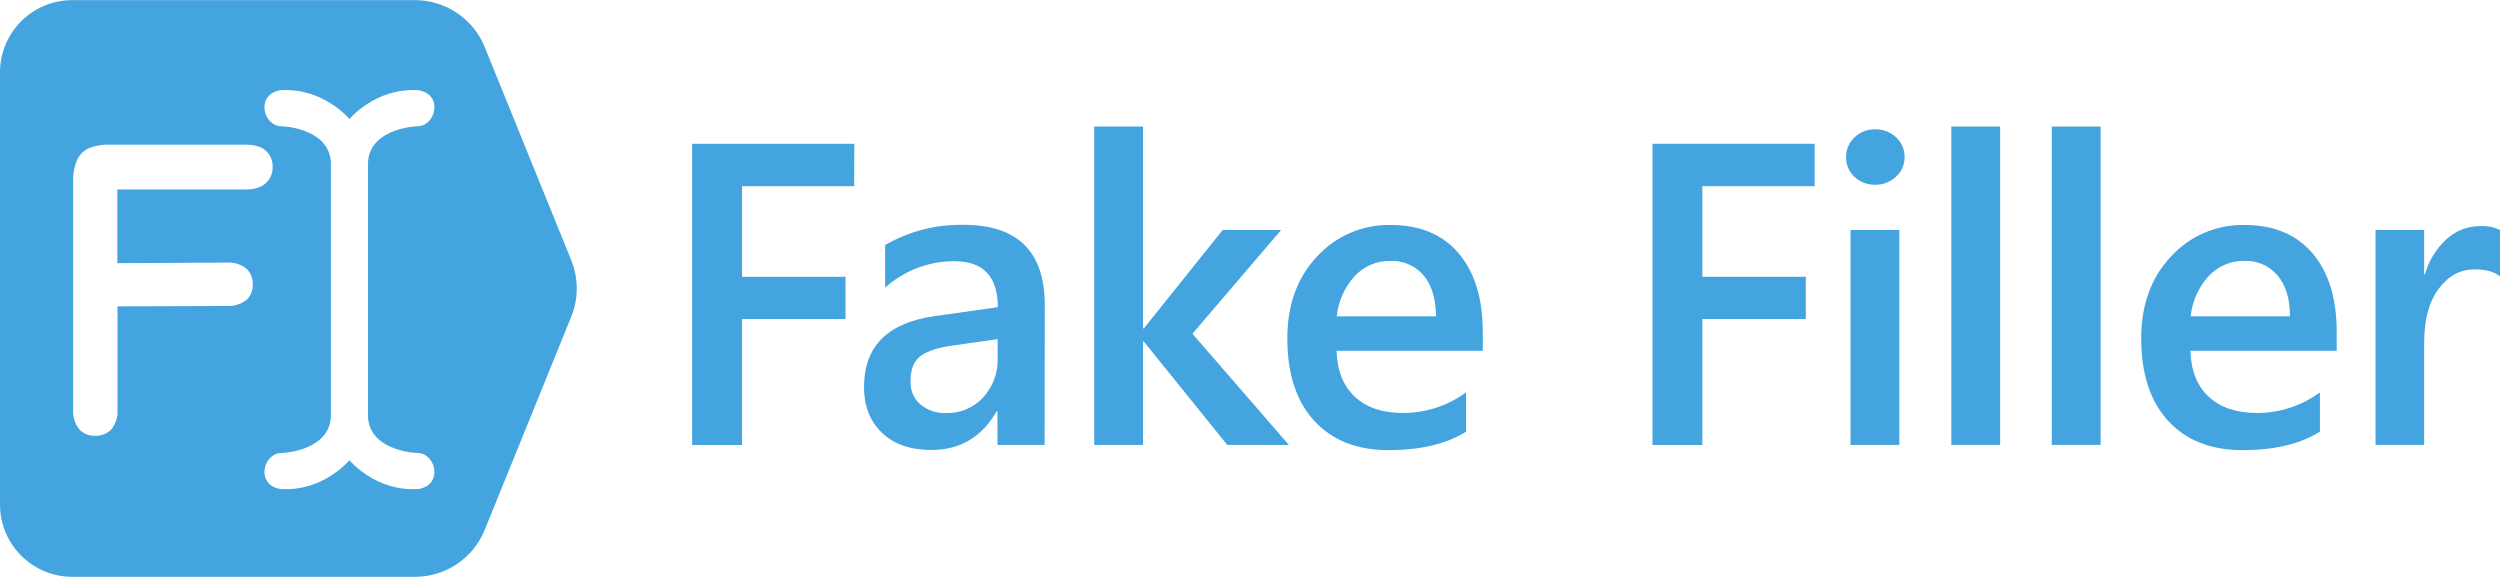
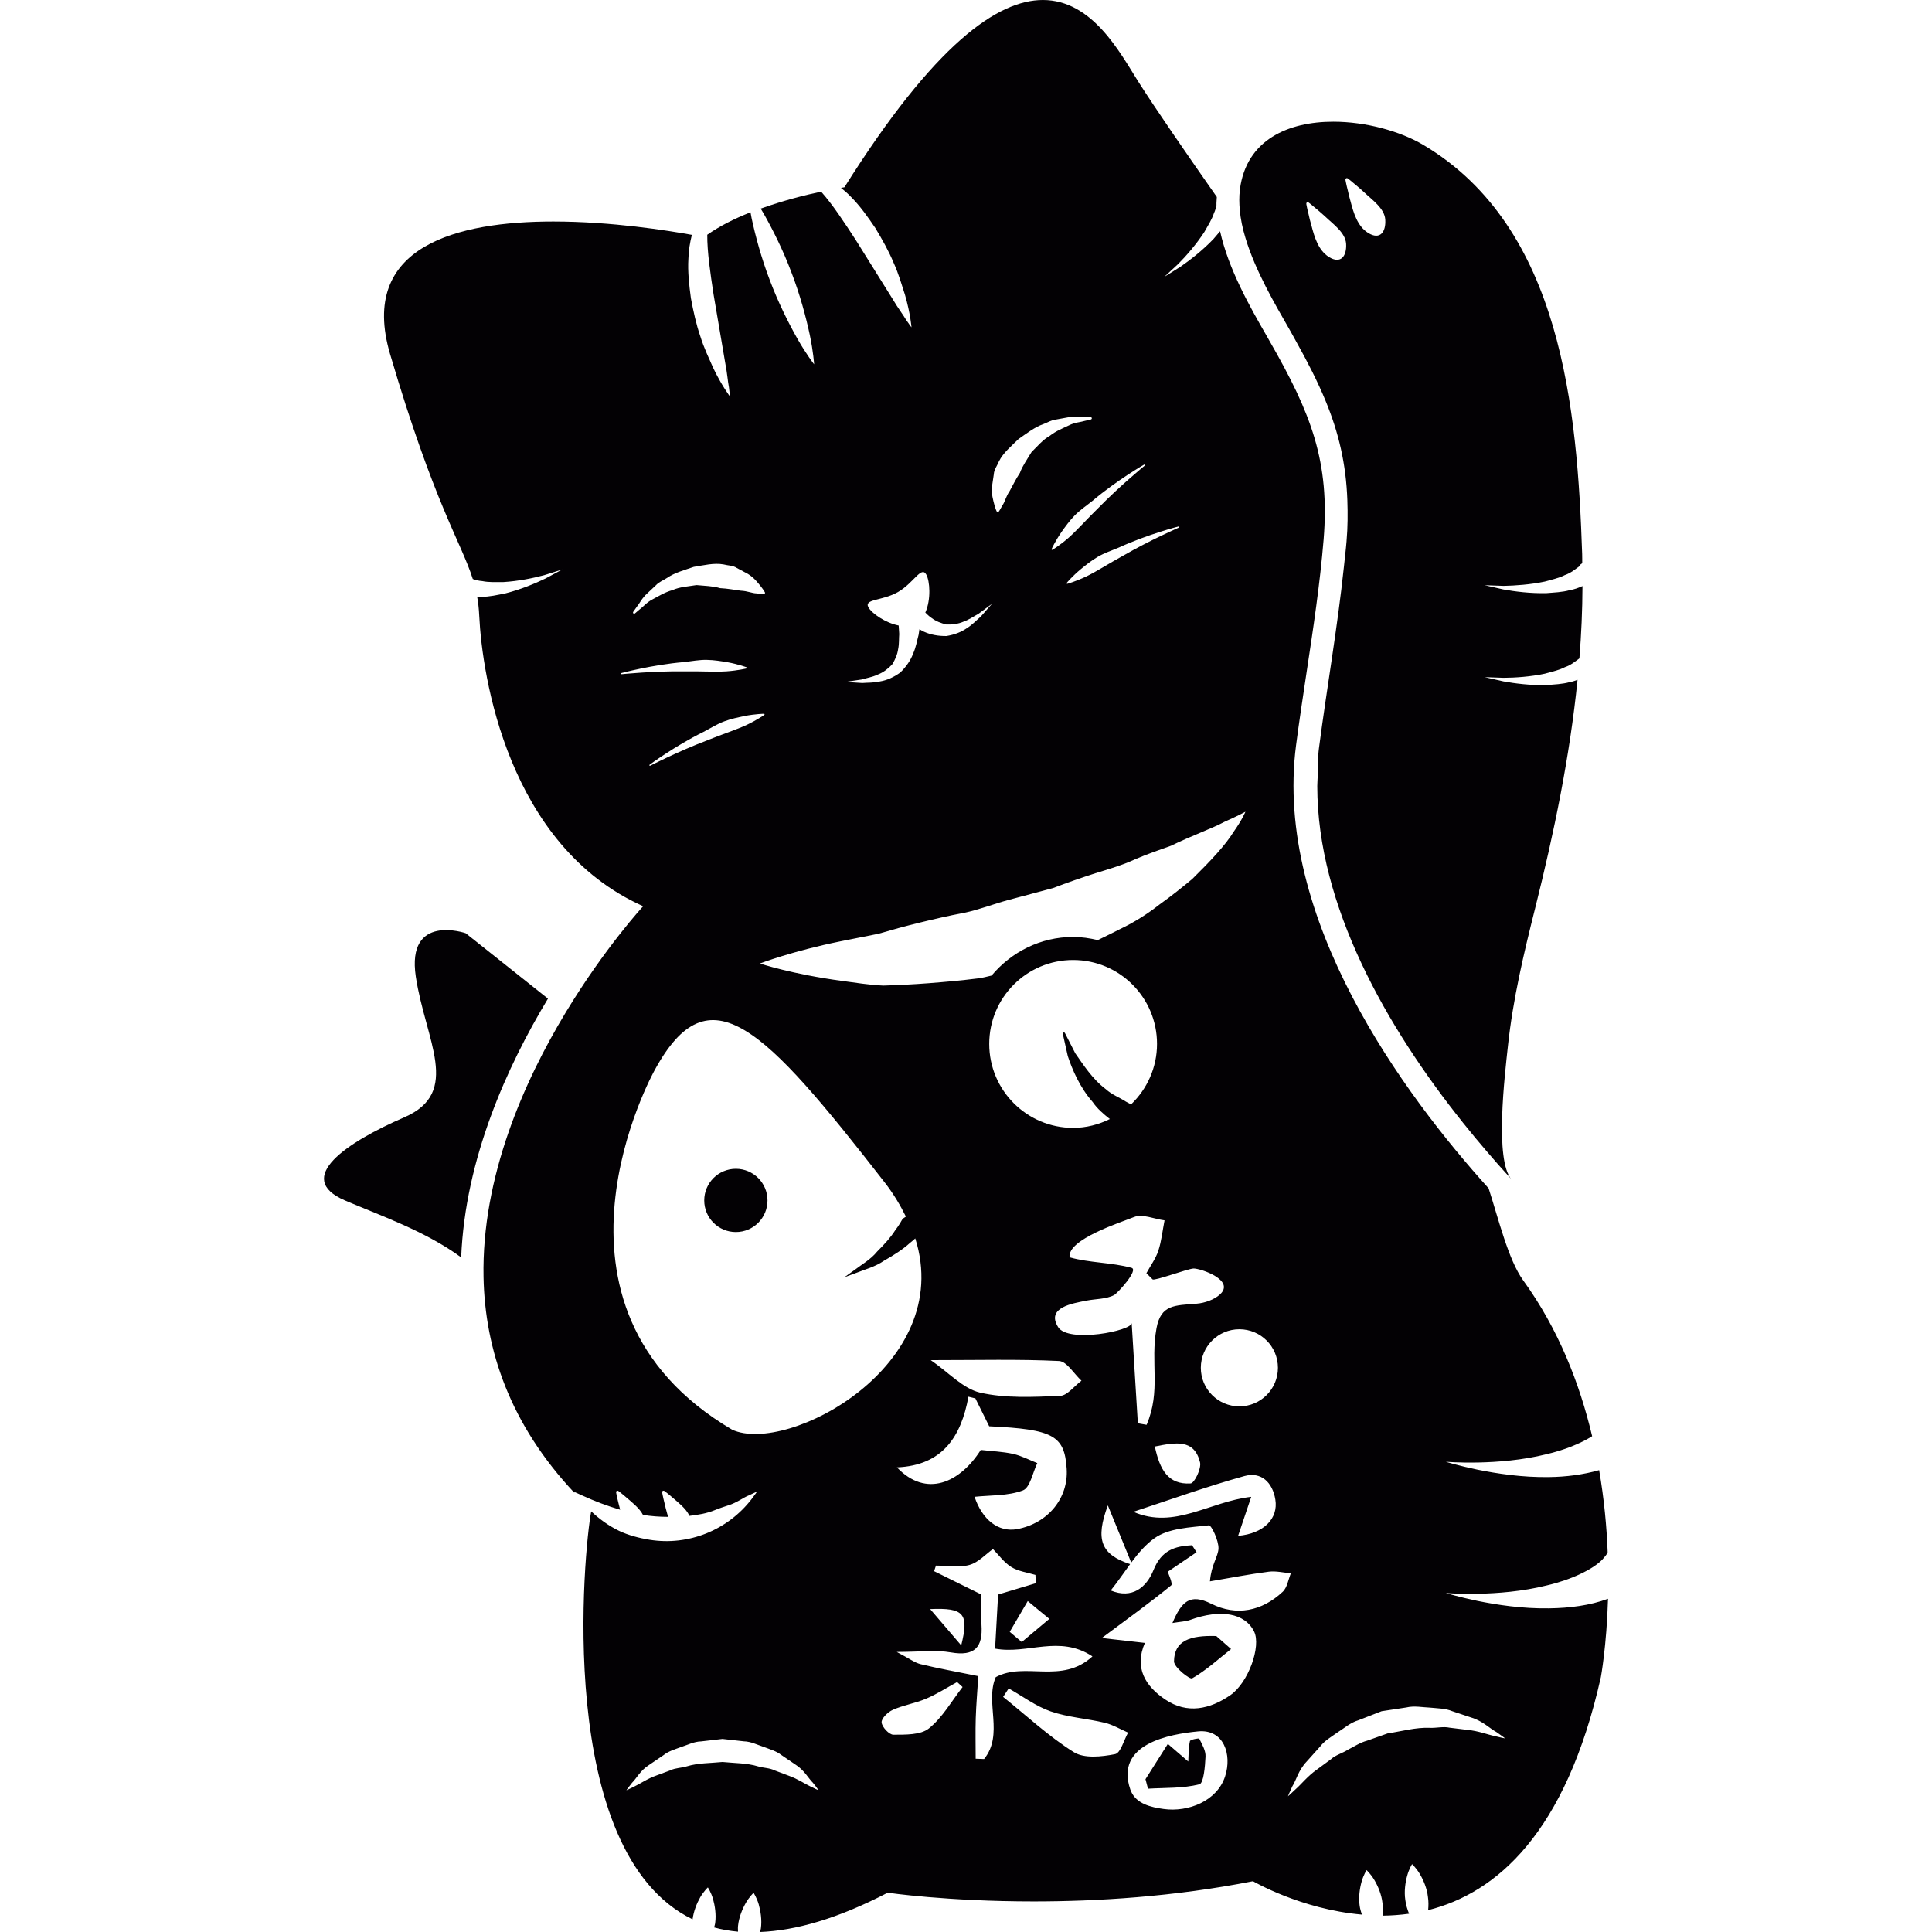
- <svg xmlns="http://www.w3.org/2000/svg" id="Light" viewBox="0 0 641.6 148">
-   <defs>
-     <style>.cls-1{fill:#44a4e0;}</style>
-   </defs>
-   <path class="cls-1" d="M249.78,73.75H221V97h26.56v10.84H221v32.33h-12.8V62.87h41.62Z" transform="translate(-30.56 -25.97)" />
-   <path class="cls-1" d="M298.65,140.15h-12.1v-8.62h-.21q-5.7,9.91-16.73,9.92-8.12,0-12.71-4.42t-4.6-11.7q0-15.63,18-18.21l16.34-2.32q0-11.8-11.18-11.8a26.51,26.51,0,0,0-17.74,6.79V88.85a38.6,38.6,0,0,1,20.11-5.18q20.85,0,20.86,20.59ZM286.6,113,275,114.66q-5.37.7-8.09,2.61T264.24,124a7.36,7.36,0,0,0,2.5,5.74,9.66,9.66,0,0,0,6.69,2.23,12.36,12.36,0,0,0,9.44-4,14.27,14.27,0,0,0,3.73-10.11Z" transform="translate(-30.56 -25.97)" />
-   <path class="cls-1" d="M361.33,140.15H345.52l-21.4-26.51h-.22v26.51H311.38V58.45H323.9v51.79h.22L344.34,85h15l-22.75,26.62Z" transform="translate(-30.56 -25.97)" />
-   <path class="cls-1" d="M411.1,116H373.57c.15,5.1,1.71,9,4.71,11.8s7.1,4.15,12.34,4.15a27.18,27.18,0,0,0,16.18-5.28v10.08q-7.53,4.74-19.89,4.74-12.15,0-19.06-7.52t-6.91-21.15q0-12.89,7.61-21a24.87,24.87,0,0,1,18.89-8.11q11.3,0,17.48,7.28t6.18,20.21Zm-12-8.84q-.06-6.75-3.17-10.49a10.62,10.62,0,0,0-8.61-3.74,12.1,12.1,0,0,0-9.11,3.93,18.08,18.08,0,0,0-4.6,10.3Z" transform="translate(-30.56 -25.97)" />
-   <path class="cls-1" d="M496.27,73.75H467.45V97H494v10.84H467.45v32.33H454.66V62.87h41.61Z" transform="translate(-30.56 -25.97)" />
-   <path class="cls-1" d="M511.77,73.38a7.49,7.49,0,0,1-5.24-2,6.54,6.54,0,0,1-2.18-5.06,6.7,6.7,0,0,1,2.18-5.12,7.36,7.36,0,0,1,5.24-2.05,7.61,7.61,0,0,1,5.38,2.05,6.68,6.68,0,0,1,2.2,5.12,6.58,6.58,0,0,1-2.2,5A7.55,7.55,0,0,1,511.77,73.38ZM518,140.15H505.48V85H518Z" transform="translate(-30.56 -25.97)" />
-   <path class="cls-1" d="M543.88,140.15H531.35V58.45h12.53Z" transform="translate(-30.56 -25.97)" />
-   <path class="cls-1" d="M569.66,140.15H557.13V58.45h12.53Z" transform="translate(-30.56 -25.97)" />
-   <path class="cls-1" d="M630.25,116H592.72q.21,7.65,4.7,11.8t12.34,4.15a27.16,27.16,0,0,0,16.18-5.28v10.08q-7.53,4.74-19.89,4.74-12.15,0-19.06-7.52t-6.91-21.15q0-12.89,7.61-21a24.88,24.88,0,0,1,18.9-8.11q11.28,0,17.47,7.28t6.19,20.21Zm-12-8.84q0-6.75-3.17-10.49a10.61,10.61,0,0,0-8.6-3.74,12.1,12.1,0,0,0-9.12,3.93,18,18,0,0,0-4.59,10.3Z" transform="translate(-30.56 -25.97)" />
-   <path class="cls-1" d="M672.16,96.88q-2.25-1.78-6.5-1.78-5.55,0-9.25,5t-3.71,13.64v26.4H640.22V85H652.7V96.34h.21a19.2,19.2,0,0,1,5.62-9.08A12.65,12.65,0,0,1,667,84a10.5,10.5,0,0,1,5.16,1Z" transform="translate(-30.56 -25.97)" />
-   <path id="Layer_1" data-name="Layer 1" class="cls-1" d="M49.06,26A18.55,18.55,0,0,0,30.56,44.5v111A18.55,18.55,0,0,0,49.06,174h88a19.3,19.3,0,0,0,17.9-12.05l22.2-54.68a19.35,19.35,0,0,0,0-14.54h0L154.94,38A19.34,19.34,0,0,0,137,26M93.72,103a7.43,7.43,0,0,1-5,1.5l-28,.09v26.45a7.28,7.28,0,0,1-1.55,5.08A5.42,5.42,0,0,1,55,137.81a5.26,5.26,0,0,1-4.13-1.7,7.35,7.35,0,0,1-1.53-5.05v-2.38h0V72.25a12.41,12.41,0,0,1,1-5.23,6,6,0,0,1,3-3,12.47,12.47,0,0,1,5.18-.93h35q3.56,0,5.28,1.58a5.32,5.32,0,0,1,1.73,4.12A5.39,5.39,0,0,1,98.75,73Q97,74.6,93.47,74.6l-32.79,0V93.51l28-.15a7.35,7.35,0,0,1,5.08,1.52A5.28,5.28,0,0,1,95.42,99a5.16,5.16,0,0,1-1.7,4.06ZM125,132.5c0,8.39,10.36,9.73,13,9.73,4.44.37,6.29,8.13,0,9.24-11.1.74-17.76-7.4-17.76-7.4h0s-6.66,8.14-17.76,7.4c-6.29-1.11-4.44-8.87,0-9.24,2.59,0,13-1.34,13-9.73V68.1c0-8.39-10.36-9.73-13-9.73-4.44-.37-6.29-8.13,0-9.24,11.1-.74,17.76,7.4,17.76,7.4h0s6.66-8.14,17.76-7.4c6.29,1.11,4.44,8.87,0,9.24-2.59,0-13,1.34-13,9.73,0,.2,0,.38,0,.56v63.28c0,.18,0,.36,0,.56Z" transform="translate(-30.56 -25.97)" />
+ <svg xmlns="http://www.w3.org/2000/svg" version="1.1" id="Capa_1" x="0px" y="0px" viewBox="0 0 48.558 48.558" style="enable-background:new 0 0 48.558 48.558;" xml:space="preserve">
+   <g>
+     <g>
+       <path style="fill:#030104;" d="M11.704,23.455c0,0-1.494-0.515-1.253,1.092c0.243,1.604,1.158,2.907-0.288,3.534    c-1.446,0.626-2.795,1.529-1.494,2.09c0.852,0.367,2.023,0.768,2.922,1.432c0.099-2.479,1.157-4.808,2.181-6.504L11.704,23.455z" />
+       <path style="fill:#030104;" d="M38.94,40.423c-0.677,0.012-1.331-0.09-1.812-0.188c-0.479-0.1-0.789-0.197-0.789-0.197    s1.316,0.113,2.53-0.189c0.603-0.138,1.164-0.4,1.407-0.656c0.057-0.064,0.105-0.119,0.124-0.168    c0.007-0.008,0.003-0.008,0.006-0.014c-0.024-0.638-0.089-1.332-0.214-2.061c-0.398,0.113-0.831,0.169-1.254,0.174    c-0.678,0.012-1.331-0.09-1.811-0.188c-0.48-0.1-0.789-0.197-0.789-0.197s1.315,0.113,2.529-0.189    c0.442-0.102,0.86-0.27,1.149-0.453c-0.313-1.32-0.843-2.688-1.734-3.918c-0.374-0.517-0.621-1.551-0.868-2.312    c-2.123-2.353-5.406-6.777-4.839-11.138c0.08-0.613,0.173-1.225,0.265-1.837c0.166-1.092,0.336-2.221,0.427-3.33    c0.159-1.956-0.31-3.167-1.357-4.989l-0.073-0.129c-0.428-0.742-0.961-1.68-1.172-2.632c-0.055,0.066-0.113,0.132-0.168,0.197    c-0.277,0.289-0.588,0.529-0.826,0.694c-0.246,0.154-0.41,0.257-0.41,0.257s0.142-0.131,0.353-0.327    c0.202-0.204,0.453-0.491,0.656-0.803c0.091-0.161,0.19-0.316,0.241-0.473c0.033-0.068,0.05-0.135,0.063-0.198    c-0.003-0.07,0.007-0.139,0.009-0.208c-0.731-1.045-1.56-2.244-1.986-2.919C28.143,1.313,27.451,0,26.211,0    c-1.129,0-2.714,1.089-4.988,4.707c0,0-0.038,0.006-0.086,0.014c0.086,0.071,0.172,0.142,0.251,0.227    c0.229,0.228,0.424,0.505,0.613,0.784c0.173,0.288,0.338,0.58,0.458,0.87c0.13,0.285,0.208,0.568,0.286,0.806    c0.14,0.483,0.164,0.819,0.164,0.819s-0.054-0.066-0.135-0.188c-0.073-0.125-0.203-0.293-0.325-0.501    c-0.255-0.408-0.594-0.952-0.934-1.496c-0.296-0.455-0.59-0.906-0.877-1.225c-0.401,0.084-0.951,0.223-1.519,0.426    c0.025,0.042,0.048,0.078,0.074,0.123c0.222,0.391,0.49,0.922,0.697,1.476c0.214,0.552,0.367,1.127,0.461,1.566    c0.093,0.44,0.111,0.749,0.111,0.749s-0.192-0.243-0.415-0.634c-0.222-0.39-0.489-0.922-0.697-1.476    c-0.213-0.552-0.366-1.127-0.46-1.566c-0.011-0.052-0.018-0.096-0.027-0.145C18.471,5.49,18.095,5.677,17.776,5.9    c-0.003,0.43,0.077,0.965,0.159,1.503c0.108,0.632,0.215,1.264,0.296,1.739c0.047,0.237,0.061,0.449,0.09,0.591    c0.02,0.145,0.024,0.23,0.024,0.23s-0.206-0.267-0.422-0.721c-0.1-0.229-0.23-0.493-0.322-0.792    c-0.103-0.296-0.174-0.624-0.236-0.954c-0.045-0.334-0.083-0.671-0.063-0.993c0.005-0.214,0.041-0.412,0.087-0.6    c-0.594-0.108-2.014-0.336-3.483-0.336c-2.395,0-4.903,0.607-4.102,3.332c1.105,3.757,1.786,4.727,2.079,5.653    c0.071,0.025,0.15,0.047,0.241,0.053c0.161,0.034,0.346,0.024,0.531,0.024c0.371-0.022,0.745-0.099,1.022-0.173    c0.275-0.086,0.458-0.144,0.458-0.144s-0.171,0.091-0.426,0.228c-0.262,0.126-0.624,0.277-1.012,0.375    c-0.197,0.037-0.394,0.086-0.593,0.084c-0.038,0.004-0.074-0.002-0.111-0.002c0.026,0.148,0.044,0.304,0.052,0.479    c0.072,1.518,0.723,5.783,4.12,7.301c0,0-0.964,1.042-1.948,2.671c-1.048,1.734-2.114,4.135-2.064,6.652    c0.036,1.818,0.66,3.695,2.293,5.43c-0.016-0.023-0.028-0.041-0.028-0.041s0.076,0.035,0.208,0.095    c0.322,0.147,0.639,0.267,0.961,0.361c-0.015-0.056-0.031-0.115-0.042-0.164c-0.041-0.158-0.059-0.269-0.059-0.267    c-0.005-0.029,0.012-0.05,0.035-0.047c0.009,0,0.017,0.004,0.025,0.01c0,0,0.089,0.065,0.211,0.172    c0.062,0.053,0.136,0.115,0.208,0.183c0.091,0.087,0.152,0.16,0.195,0.243c0.205,0.033,0.416,0.049,0.632,0.049    c-0.007-0.025-0.014-0.045-0.022-0.076c-0.028-0.095-0.05-0.188-0.068-0.267c-0.041-0.158-0.059-0.269-0.059-0.267    c-0.005-0.029,0.012-0.05,0.035-0.047c0.009,0,0.017,0.004,0.025,0.01c0,0,0.089,0.065,0.211,0.172    c0.062,0.053,0.136,0.115,0.208,0.183c0.099,0.095,0.163,0.173,0.206,0.267c0.217-0.025,0.436-0.061,0.632-0.142    c0.114-0.047,0.229-0.084,0.338-0.12c0.221-0.066,0.392-0.203,0.524-0.253c0.129-0.063,0.206-0.095,0.206-0.095    s-0.046,0.068-0.134,0.184c-0.601,0.783-1.585,1.184-2.566,1.027c-0.256-0.041-0.54-0.114-0.774-0.227    c-0.269-0.131-0.49-0.297-0.695-0.486c-0.174,0.889-0.949,8.56,2.548,10.253c0.027-0.206,0.107-0.405,0.191-0.552    c0.089-0.153,0.193-0.25,0.193-0.25s0.079,0.119,0.129,0.287c0.048,0.17,0.084,0.393,0.055,0.607    c-0.004,0.039-0.019,0.074-0.026,0.112c0.189,0.052,0.389,0.087,0.6,0.106c0-0.05-0.006-0.1,0.001-0.15    c0.022-0.215,0.11-0.424,0.197-0.576c0.089-0.153,0.193-0.25,0.193-0.25s0.079,0.119,0.129,0.288    c0.048,0.17,0.084,0.392,0.055,0.606c-0.003,0.031-0.015,0.06-0.021,0.09c0.889-0.035,1.943-0.33,3.208-0.987    c0,0,1.487,0.219,3.668,0.219c1.575,0,3.512-0.114,5.513-0.508c0,0,1.2,0.705,2.737,0.839c-0.022-0.072-0.046-0.145-0.056-0.221    c-0.031-0.215,0.002-0.438,0.049-0.607c0.048-0.17,0.125-0.29,0.125-0.29s0.105,0.095,0.195,0.248    c0.09,0.152,0.18,0.358,0.204,0.575c0.017,0.107,0.017,0.217,0.007,0.322c0.217-0.002,0.438-0.019,0.662-0.049    c-0.044-0.109-0.08-0.226-0.095-0.349c-0.032-0.215,0.001-0.438,0.048-0.608c0.045-0.168,0.122-0.289,0.122-0.289    s0.106,0.096,0.196,0.248c0.089,0.152,0.179,0.359,0.203,0.576c0.017,0.11,0.016,0.223,0.005,0.332    c1.706-0.427,3.458-1.92,4.341-5.857c0,0,0.145-0.78,0.18-1.969C39.961,40.352,39.442,40.416,38.94,40.423z M32.119,34.378    c0,0.535-0.434,0.969-0.969,0.969s-0.969-0.434-0.969-0.969s0.434-0.969,0.969-0.969C31.686,33.409,32.119,33.842,32.119,34.378z     M28.485,37.997c0.929-0.305,1.849-0.637,2.789-0.898c0.427-0.119,0.711,0.162,0.78,0.59c0.078,0.479-0.293,0.857-0.936,0.912    c0.113-0.336,0.205-0.609,0.33-0.98C30.396,37.739,29.521,38.448,28.485,37.997z M25.465,36.542    c-0.265-0.059-0.541-0.068-0.815-0.1c-0.519,0.82-1.369,1.215-2.107,0.438c1.142-0.047,1.615-0.768,1.797-1.776    c0.058,0.015,0.116,0.028,0.175,0.043c0.112,0.228,0.225,0.455,0.347,0.701c1.606,0.076,1.893,0.229,1.947,1.064    c0.049,0.74-0.47,1.375-1.244,1.52c-0.476,0.088-0.879-0.24-1.071-0.812c0.398-0.042,0.837-0.019,1.213-0.16    c0.182-0.067,0.247-0.448,0.364-0.687C25.87,36.694,25.674,36.589,25.465,36.542z M24.159,41.354    c-0.283-0.332-0.494-0.578-0.781-0.912C24.229,40.405,24.359,40.554,24.159,41.354z M26.641,35.084    c-0.67,0.026-1.364,0.065-2.007-0.082c-0.432-0.101-0.791-0.508-1.241-0.817c1.201,0,2.214-0.027,3.224,0.022    c0.196,0.01,0.376,0.323,0.564,0.495C27.001,34.836,26.825,35.077,26.641,35.084z M26.837,26.542    c0.111,0.336,0.301,0.786,0.627,1.157c0.114,0.166,0.271,0.301,0.431,0.426c-0.28,0.138-0.591,0.222-0.923,0.222    c-1.165,0-2.109-0.945-2.109-2.109c-0.001-1.166,0.943-2.11,2.108-2.11c1.166,0,2.109,0.944,2.109,2.108    c0,0.6-0.252,1.137-0.652,1.521c-0.045-0.022-0.088-0.047-0.133-0.071c-0.152-0.101-0.348-0.17-0.504-0.313    c-0.342-0.257-0.574-0.629-0.765-0.899c-0.156-0.305-0.26-0.509-0.26-0.509c-0.006-0.012-0.019-0.018-0.032-0.015    c-0.016,0.003-0.026,0.019-0.022,0.035C26.712,25.983,26.762,26.206,26.837,26.542z M26.595,33.356    c-0.313-0.498,0.372-0.599,0.72-0.668c0.214-0.043,0.491-0.034,0.687-0.139c0.082-0.043,0.625-0.633,0.437-0.684    c-0.503-0.137-1.054-0.123-1.556-0.264c-0.065-0.451,1.295-0.881,1.62-1.013c0.209-0.085,0.508,0.05,0.766,0.084    c-0.051,0.255-0.076,0.519-0.156,0.763c-0.066,0.199-0.197,0.377-0.3,0.565c0.052,0.052,0.104,0.103,0.155,0.155    c0.047,0.047,0.899-0.274,1.035-0.273c0.186,0.002,1.043,0.295,0.662,0.649c-0.146,0.135-0.383,0.218-0.589,0.235    c-0.553,0.045-0.899,0.021-1.009,0.617c-0.16,0.87,0.117,1.576-0.249,2.428c-0.073-0.014-0.146-0.026-0.22-0.039    c-0.051-0.836-0.104-1.672-0.155-2.521C28.453,33.449,26.85,33.763,26.595,33.356z M30.161,36.752    c0.039,0.156-0.141,0.526-0.237,0.532c-0.567,0.035-0.777-0.352-0.899-0.928C29.562,36.249,30.015,36.168,30.161,36.752z     M29.623,13.231c0.008-0.002,0.016,0.002,0.018,0.01c0.002,0.007-0.002,0.014-0.008,0.017c0,0-0.728,0.317-1.404,0.708    c-0.346,0.188-0.666,0.397-0.93,0.524c-0.266,0.125-0.47,0.182-0.47,0.182c-0.007,0.003-0.016,0-0.02-0.007    c-0.002-0.005,0-0.012,0.002-0.016c0,0,0.127-0.156,0.36-0.35c0.117-0.094,0.254-0.208,0.418-0.303    c0.162-0.097,0.354-0.159,0.537-0.237C28.853,13.426,29.623,13.231,29.623,13.231z M28.754,11.678    c0.008-0.004,0.017-0.002,0.021,0.005c0.004,0.006,0.002,0.014-0.003,0.019c0,0-0.615,0.5-1.161,1.059    c-0.282,0.274-0.535,0.561-0.754,0.755c-0.221,0.192-0.403,0.301-0.403,0.301c-0.006,0.005-0.016,0.005-0.021-0.002    c-0.003-0.004-0.003-0.011-0.002-0.016c0,0,0.081-0.185,0.252-0.434c0.088-0.122,0.19-0.269,0.322-0.404    c0.129-0.136,0.298-0.248,0.453-0.373C28.066,12.073,28.754,11.678,28.754,11.678z M24.978,11.92    c0.005-0.117,0.083-0.211,0.128-0.323c0.109-0.22,0.317-0.388,0.494-0.563c0.21-0.144,0.404-0.3,0.627-0.376    c0.109-0.041,0.2-0.102,0.312-0.113c0.105-0.019,0.203-0.037,0.295-0.054c0.178-0.036,0.319-0.003,0.421-0.01    c0.101,0.003,0.158,0.004,0.158,0.004c0.016,0,0.029,0.014,0.028,0.03c0,0.014-0.011,0.025-0.022,0.028    c0,0-0.057,0.013-0.156,0.036c-0.094,0.031-0.25,0.036-0.397,0.112c-0.149,0.073-0.318,0.135-0.48,0.262    c-0.176,0.097-0.313,0.266-0.46,0.409c-0.109,0.182-0.227,0.345-0.292,0.523c-0.104,0.157-0.179,0.315-0.257,0.455    c-0.094,0.136-0.118,0.27-0.182,0.361c-0.049,0.093-0.088,0.15-0.088,0.15c-0.008,0.016-0.027,0.023-0.043,0.015    c-0.005-0.003-0.012-0.011-0.015-0.015c0,0-0.028-0.057-0.057-0.164c-0.027-0.105-0.079-0.268-0.06-0.458    C24.947,12.133,24.962,12.03,24.978,11.92z M21.666,17.077c0.119-0.038,0.266-0.06,0.401-0.125    c0.142-0.055,0.259-0.15,0.356-0.252c0.076-0.122,0.131-0.247,0.151-0.388c0.028-0.132,0.017-0.269,0.027-0.377    c-0.005-0.083-0.01-0.152-0.014-0.214c-0.334-0.066-0.672-0.303-0.758-0.453c-0.126-0.22,0.34-0.159,0.74-0.388    c0.4-0.23,0.584-0.661,0.71-0.442c0.093,0.162,0.125,0.629-0.022,0.958c0.049,0.047,0.092,0.092,0.152,0.132    c0.113,0.086,0.24,0.135,0.38,0.168c0.14,0.004,0.29-0.011,0.43-0.073c0.141-0.049,0.261-0.137,0.372-0.195    c0.204-0.151,0.34-0.251,0.34-0.251s-0.113,0.128-0.282,0.321c-0.099,0.082-0.201,0.198-0.345,0.287    c-0.139,0.1-0.314,0.167-0.515,0.2c-0.201,0.003-0.398-0.031-0.564-0.107c-0.046-0.018-0.075-0.042-0.116-0.064    c-0.007,0.045-0.014,0.092-0.022,0.145c-0.039,0.14-0.063,0.305-0.138,0.471c-0.063,0.171-0.179,0.335-0.323,0.474    c-0.165,0.118-0.336,0.195-0.506,0.222c-0.164,0.038-0.319,0.029-0.447,0.04c-0.256-0.016-0.426-0.027-0.426-0.027    S21.416,17.115,21.666,17.077z M21.119,23.66c0.296-0.059,0.616-0.122,0.955-0.19c0.332-0.097,0.681-0.194,1.041-0.281    c0.36-0.088,0.731-0.174,1.111-0.245c0.378-0.077,0.742-0.223,1.118-0.324c0.377-0.101,0.753-0.201,1.124-0.3    c0.356-0.137,0.711-0.259,1.061-0.372c0.354-0.108,0.695-0.21,1-0.351c0.309-0.133,0.617-0.238,0.902-0.34    c0.531-0.259,1.029-0.432,1.341-0.6c0.336-0.148,0.53-0.255,0.53-0.255s-0.08,0.199-0.299,0.508    c-0.205,0.332-0.568,0.719-1.035,1.18c-0.246,0.205-0.519,0.425-0.821,0.64c-0.295,0.232-0.624,0.444-0.988,0.617    c-0.181,0.095-0.378,0.187-0.567,0.281c-0.201-0.047-0.405-0.079-0.62-0.079c-0.826,0-1.557,0.382-2.05,0.97    c-0.115,0.026-0.229,0.059-0.346,0.072c-0.417,0.053-0.831,0.089-1.229,0.12c-0.399,0.031-0.784,0.049-1.147,0.06    c-0.365-0.016-0.711-0.075-1.027-0.116c-1.268-0.17-2.074-0.439-2.074-0.439S19.93,23.9,21.119,23.66z M18.772,18.217    c-0.265,0.124-0.63,0.24-0.994,0.389c-0.731,0.277-1.436,0.639-1.436,0.639c-0.007,0.004-0.016,0.001-0.02-0.006    c-0.003-0.006-0.001-0.014,0.005-0.019c0,0,0.638-0.472,1.354-0.825c0.177-0.092,0.346-0.201,0.523-0.265    c0.177-0.066,0.352-0.101,0.499-0.133c0.298-0.057,0.499-0.057,0.499-0.057c0.008,0,0.015,0.007,0.015,0.015    c0,0.005-0.005,0.011-0.008,0.013C19.209,17.968,19.036,18.091,18.772,18.217z M16.008,15.247    c0.066-0.078,0.123-0.211,0.258-0.332c0.068-0.063,0.141-0.132,0.219-0.205c0.076-0.083,0.179-0.12,0.277-0.183    c0.194-0.134,0.435-0.197,0.675-0.28c0.246-0.038,0.505-0.105,0.746-0.062c0.117,0.031,0.239,0.024,0.336,0.09    c0.098,0.052,0.19,0.101,0.275,0.147c0.163,0.098,0.264,0.237,0.332,0.321c0.068,0.087,0.098,0.143,0.098,0.143    c0.008,0.016,0.002,0.035-0.014,0.043c-0.005,0.003-0.016,0.004-0.021,0.003c0,0-0.069-0.003-0.173-0.018    c-0.111-0.002-0.233-0.062-0.398-0.068c-0.159-0.021-0.331-0.055-0.519-0.064c-0.182-0.054-0.383-0.057-0.594-0.077    c-0.202,0.034-0.419,0.043-0.602,0.126c-0.199,0.055-0.349,0.153-0.497,0.23c-0.149,0.074-0.246,0.196-0.327,0.253    c-0.077,0.066-0.121,0.103-0.121,0.103c-0.012,0.01-0.031,0.009-0.041-0.003c-0.009-0.01-0.009-0.025-0.002-0.036    C15.917,15.376,15.95,15.329,16.008,15.247z M15.625,16.945c-0.008,0.001-0.015-0.005-0.016-0.013    c-0.001-0.007,0.004-0.014,0.011-0.016c0,0,0.766-0.207,1.562-0.275c0.198-0.021,0.396-0.061,0.584-0.056    c0.189,0.003,0.364,0.034,0.513,0.058c0.298,0.055,0.486,0.129,0.486,0.129c0.008,0.003,0.011,0.011,0.008,0.019    c-0.002,0.005-0.008,0.008-0.013,0.01c0,0-0.206,0.051-0.498,0.072c-0.292,0.019-0.674-0.006-1.067,0    C16.413,16.864,15.625,16.945,15.625,16.945z M20.359,44.895c-0.135-0.063-0.304-0.182-0.533-0.264    c-0.112-0.042-0.233-0.088-0.361-0.136c-0.121-0.062-0.273-0.058-0.411-0.099c-0.279-0.086-0.59-0.08-0.895-0.111    c-0.304,0.031-0.615,0.023-0.895,0.109c-0.137,0.043-0.293,0.039-0.408,0.098c-0.126,0.046-0.244,0.09-0.354,0.131    c-0.227,0.078-0.413,0.21-0.545,0.271c-0.133,0.068-0.214,0.102-0.214,0.102s0.049-0.073,0.143-0.189    c0.109-0.103,0.201-0.305,0.427-0.447c0.113-0.076,0.235-0.159,0.364-0.247c0.129-0.103,0.283-0.144,0.442-0.204    c0.16-0.051,0.321-0.137,0.501-0.141c0.177-0.021,0.358-0.041,0.538-0.062c0.18,0.021,0.361,0.041,0.538,0.06    c0.18,0.004,0.341,0.09,0.501,0.141c0.158,0.061,0.316,0.104,0.439,0.201c0.126,0.086,0.246,0.168,0.356,0.242    c0.224,0.14,0.333,0.357,0.439,0.457c0.095,0.117,0.141,0.188,0.141,0.188S20.491,44.963,20.359,44.895z M18.404,35.935    c-5.277-3.107-1.952-9.035-1.952-9.035c1.373-2.53,2.747-1.084,5.783,2.818c0.228,0.293,0.395,0.579,0.534,0.86    c-0.035,0.026-0.078,0.042-0.099,0.083c0,0-0.067,0.128-0.174,0.266c-0.097,0.155-0.262,0.344-0.448,0.527    c-0.167,0.206-0.396,0.33-0.553,0.453c-0.164,0.117-0.273,0.195-0.273,0.195s0.125-0.047,0.313-0.115    c0.185-0.076,0.461-0.145,0.687-0.303c0.241-0.135,0.478-0.289,0.641-0.438c0.064-0.05,0.101-0.084,0.141-0.12    C24.015,34.319,19.797,36.567,18.404,35.935z M23.346,43.442c-0.21,0.168-0.589,0.156-0.893,0.158    c-0.105,0-0.285-0.192-0.295-0.309c-0.008-0.1,0.157-0.261,0.28-0.316c0.268-0.119,0.567-0.166,0.837-0.28    c0.27-0.115,0.522-0.277,0.781-0.419c0.046,0.043,0.091,0.084,0.137,0.125C23.917,42.756,23.687,43.169,23.346,43.442z     M24.733,44.211c-0.07-0.003-0.141-0.005-0.211-0.008c0-0.339-0.008-0.679,0.002-1.017c0.011-0.345,0.041-0.688,0.064-1.059    c-0.553-0.111-1.005-0.193-1.451-0.301c-0.147-0.036-0.278-0.139-0.599-0.307c0.585,0,0.984-0.055,1.362,0.012    c0.601,0.104,0.806-0.131,0.768-0.696c-0.017-0.253-0.003-0.508-0.003-0.759c-0.4-0.198-0.794-0.393-1.188-0.587    c0.016-0.046,0.032-0.093,0.047-0.14c0.283,0,0.581,0.056,0.843-0.017c0.224-0.062,0.408-0.271,0.59-0.399    c0.136,0.139,0.273,0.334,0.459,0.451c0.176,0.11,0.403,0.137,0.608,0.199c0.004,0.069,0.007,0.139,0.011,0.208    c-0.28,0.084-0.559,0.168-0.949,0.285c-0.023,0.397-0.049,0.864-0.076,1.36c0.814,0.152,1.614-0.357,2.447,0.195    c-0.776,0.713-1.694,0.125-2.43,0.521C24.75,42.784,25.237,43.591,24.733,44.211z M26.374,40.688    c-0.231,0.194-0.463,0.389-0.694,0.582c-0.101-0.084-0.201-0.17-0.302-0.256c0.151-0.259,0.302-0.517,0.453-0.774    C26.012,40.392,26.193,40.54,26.374,40.688z M28.025,44.088c-0.336,0.066-0.773,0.114-1.035-0.049    c-0.634-0.397-1.19-0.919-1.778-1.39c0.047-0.071,0.094-0.143,0.14-0.213c0.351,0.197,0.683,0.449,1.057,0.578    c0.435,0.15,0.911,0.178,1.363,0.287c0.2,0.049,0.387,0.162,0.581,0.246C28.246,43.737,28.166,44.06,28.025,44.088z     M30.791,44.647c-0.201,0.619-0.924,0.904-1.541,0.82c-0.334-0.045-0.683-0.133-0.82-0.438c-0.008-0.017-0.014-0.034-0.021-0.052    c-0.396-1.152,0.995-1.392,1.704-1.461C30.761,43.454,30.97,44.102,30.791,44.647z M29.91,40.715    c0.768-0.28,1.381-0.173,1.61,0.291c0.182,0.368-0.142,1.286-0.599,1.601c-0.513,0.353-1.082,0.479-1.631,0.11    c-0.5-0.334-0.789-0.796-0.515-1.425c-0.397-0.045-0.731-0.082-1.083-0.123c0.65-0.484,1.21-0.888,1.743-1.322    c0.049-0.039-0.068-0.283-0.085-0.344c0.258-0.175,0.49-0.333,0.724-0.49c-0.038-0.059-0.075-0.117-0.114-0.176    c-0.428,0.023-0.766,0.121-0.968,0.623c-0.176,0.438-0.538,0.736-1.075,0.514c0.174-0.217,0.328-0.445,0.487-0.662    c-0.739-0.244-0.878-0.619-0.56-1.476c0.222,0.543,0.389,0.951,0.588,1.437c0.176-0.235,0.359-0.453,0.585-0.613    c0.356-0.254,0.899-0.27,1.366-0.323c0.064-0.007,0.248,0.381,0.242,0.582c-0.008,0.204-0.181,0.404-0.215,0.826    c0.492-0.083,0.983-0.179,1.479-0.243c0.18-0.023,0.369,0.025,0.555,0.04c-0.066,0.158-0.091,0.36-0.206,0.466    c-0.522,0.487-1.16,0.617-1.793,0.301c-0.538-0.269-0.746-0.059-0.978,0.483C29.679,40.757,29.8,40.754,29.91,40.715z     M37.559,43.632c-0.171-0.035-0.394-0.126-0.677-0.154c-0.141-0.018-0.291-0.035-0.451-0.055c-0.156-0.035-0.328,0.012-0.5,0.004    c-0.344-0.015-0.698,0.086-1.057,0.141c-0.171,0.061-0.343,0.121-0.512,0.181c-0.176,0.046-0.322,0.146-0.477,0.224    c-0.143,0.092-0.319,0.137-0.432,0.242c-0.127,0.094-0.248,0.182-0.359,0.264c-0.23,0.162-0.393,0.371-0.521,0.482    c-0.125,0.121-0.202,0.186-0.202,0.186s0.036-0.094,0.111-0.252c0.096-0.146,0.146-0.397,0.361-0.623    c0.105-0.116,0.219-0.244,0.34-0.379c0.115-0.149,0.277-0.238,0.438-0.354c0.166-0.104,0.32-0.244,0.521-0.303    c0.192-0.075,0.388-0.15,0.583-0.227c0.207-0.031,0.414-0.062,0.619-0.094c0.203-0.049,0.408-0.003,0.602,0.004    c0.193,0.02,0.385,0.018,0.553,0.089c0.168,0.056,0.326,0.109,0.473,0.158c0.293,0.085,0.484,0.289,0.637,0.366    c0.145,0.099,0.22,0.16,0.22,0.16S37.726,43.675,37.559,43.632z" />
+       <path style="fill:#030104;" d="M29.907,43.761c-0.037,0.17-0.032,0.348-0.042,0.512c-0.127-0.108-0.287-0.248-0.513-0.442    c-0.212,0.334-0.388,0.61-0.562,0.887c0.021,0.08,0.043,0.159,0.063,0.238c0.435-0.026,0.88-0.005,1.293-0.11    c0.106-0.029,0.142-0.451,0.153-0.695c0.008-0.15-0.086-0.309-0.157-0.451C30.134,43.681,29.916,43.722,29.907,43.761z" />
+       <path style="fill:#030104;" d="M29.963,42.183c0.352-0.201,0.656-0.482,0.978-0.737c-0.164-0.144-0.328-0.288-0.372-0.327    c-0.66-0.02-1.057,0.115-1.062,0.638C29.506,41.905,29.904,42.217,29.963,42.183z" />
+       <circle style="fill:#030104;" cx="18.495" cy="30.171" r="0.795" />
+       <path style="fill:#030104;" d="M32.412,8.286c0.059,0.101,0.108,0.195,0.163,0.293c0.292,0.522,0.542,1.011,0.74,1.492    c0.328,0.794,0.517,1.584,0.549,2.506c0.011,0.327,0.011,0.665-0.021,1.034c-0.017,0.213-0.045,0.425-0.066,0.637    c-0.161,1.524-0.428,3.037-0.627,4.557c-0.03,0.227-0.021,0.455-0.03,0.683c-0.003,0.09-0.012,0.179-0.012,0.269    c0,3.007,1.741,6.059,3.664,8.463c0.202,0.252,0.403,0.496,0.608,0.733c0.181,0.211,0.36,0.416,0.541,0.612    c0.023,0.027,0.049,0.056,0.072,0.082c-0.434-0.474-0.172-2.627-0.093-3.365c0.126-1.174,0.399-2.325,0.687-3.469    c0.472-1.885,0.867-3.796,1.062-5.727c-0.062,0.022-0.126,0.047-0.193,0.057c-0.191,0.054-0.394,0.059-0.594,0.076    c-0.4,0.008-0.789-0.041-1.074-0.093c-0.283-0.064-0.472-0.107-0.472-0.107s0.192,0.007,0.479,0.017    c0.287-0.002,0.668-0.027,1.032-0.104c0.179-0.05,0.359-0.088,0.505-0.164c0.159-0.054,0.269-0.154,0.356-0.214    c0.003-0.005,0.005-0.005,0.008-0.009c0.048-0.603,0.075-1.208,0.077-1.815c-0.102,0.045-0.206,0.084-0.318,0.102    c-0.191,0.054-0.394,0.059-0.594,0.076c-0.4,0.008-0.789-0.041-1.075-0.093c-0.282-0.064-0.471-0.107-0.471-0.107    s0.192,0.007,0.479,0.017c0.287-0.006,0.668-0.032,1.031-0.108c0.178-0.05,0.359-0.088,0.506-0.164    c0.158-0.054,0.268-0.154,0.355-0.214c0.02-0.034,0.036-0.053,0.059-0.068c0.01,0.001,0.016-0.016,0.022-0.032    c-0.002-0.071,0.001-0.142-0.002-0.213c-0.122-3.618-0.503-8.212-3.992-10.284c-0.578-0.343-1.438-0.583-2.263-0.583    c-1.125,0-2.182,0.449-2.346,1.696c-0.002,0.008,0,0.016-0.002,0.023c-0.02,0.163-0.017,0.33-0.002,0.5    c0.021,0.231,0.071,0.466,0.143,0.703C31.552,6.809,32.043,7.641,32.412,8.286z M33.853,4.477c0.009,0.001,0.017,0.004,0.025,0.01    c0,0.001,0.09,0.067,0.211,0.173c0.062,0.052,0.136,0.114,0.207,0.182c0.19,0.181,0.506,0.398,0.521,0.681    c0.018,0.304-0.13,0.519-0.432,0.33c-0.269-0.167-0.367-0.508-0.442-0.796c-0.028-0.095-0.05-0.187-0.067-0.268    c-0.041-0.156-0.06-0.267-0.06-0.267C33.814,4.496,33.83,4.475,33.853,4.477z M32.868,5.082c0.009,0.001,0.017,0.005,0.025,0.01    c0,0,0.089,0.066,0.211,0.173c0.062,0.053,0.136,0.114,0.208,0.182c0.189,0.182,0.505,0.399,0.521,0.682    c0.017,0.303-0.131,0.518-0.432,0.33c-0.268-0.167-0.367-0.507-0.441-0.796c-0.029-0.095-0.051-0.187-0.068-0.267    c-0.041-0.158-0.059-0.268-0.059-0.267C32.828,5.101,32.845,5.081,32.868,5.082z" />
+     </g>
+   </g>
+   <g>
+ </g>
+   <g>
+ </g>
+   <g>
+ </g>
+   <g>
+ </g>
+   <g>
+ </g>
+   <g>
+ </g>
+   <g>
+ </g>
+   <g>
+ </g>
+   <g>
+ </g>
+   <g>
+ </g>
+   <g>
+ </g>
+   <g>
+ </g>
+   <g>
+ </g>
+   <g>
+ </g>
+   <g>
+ </g>
</svg>
